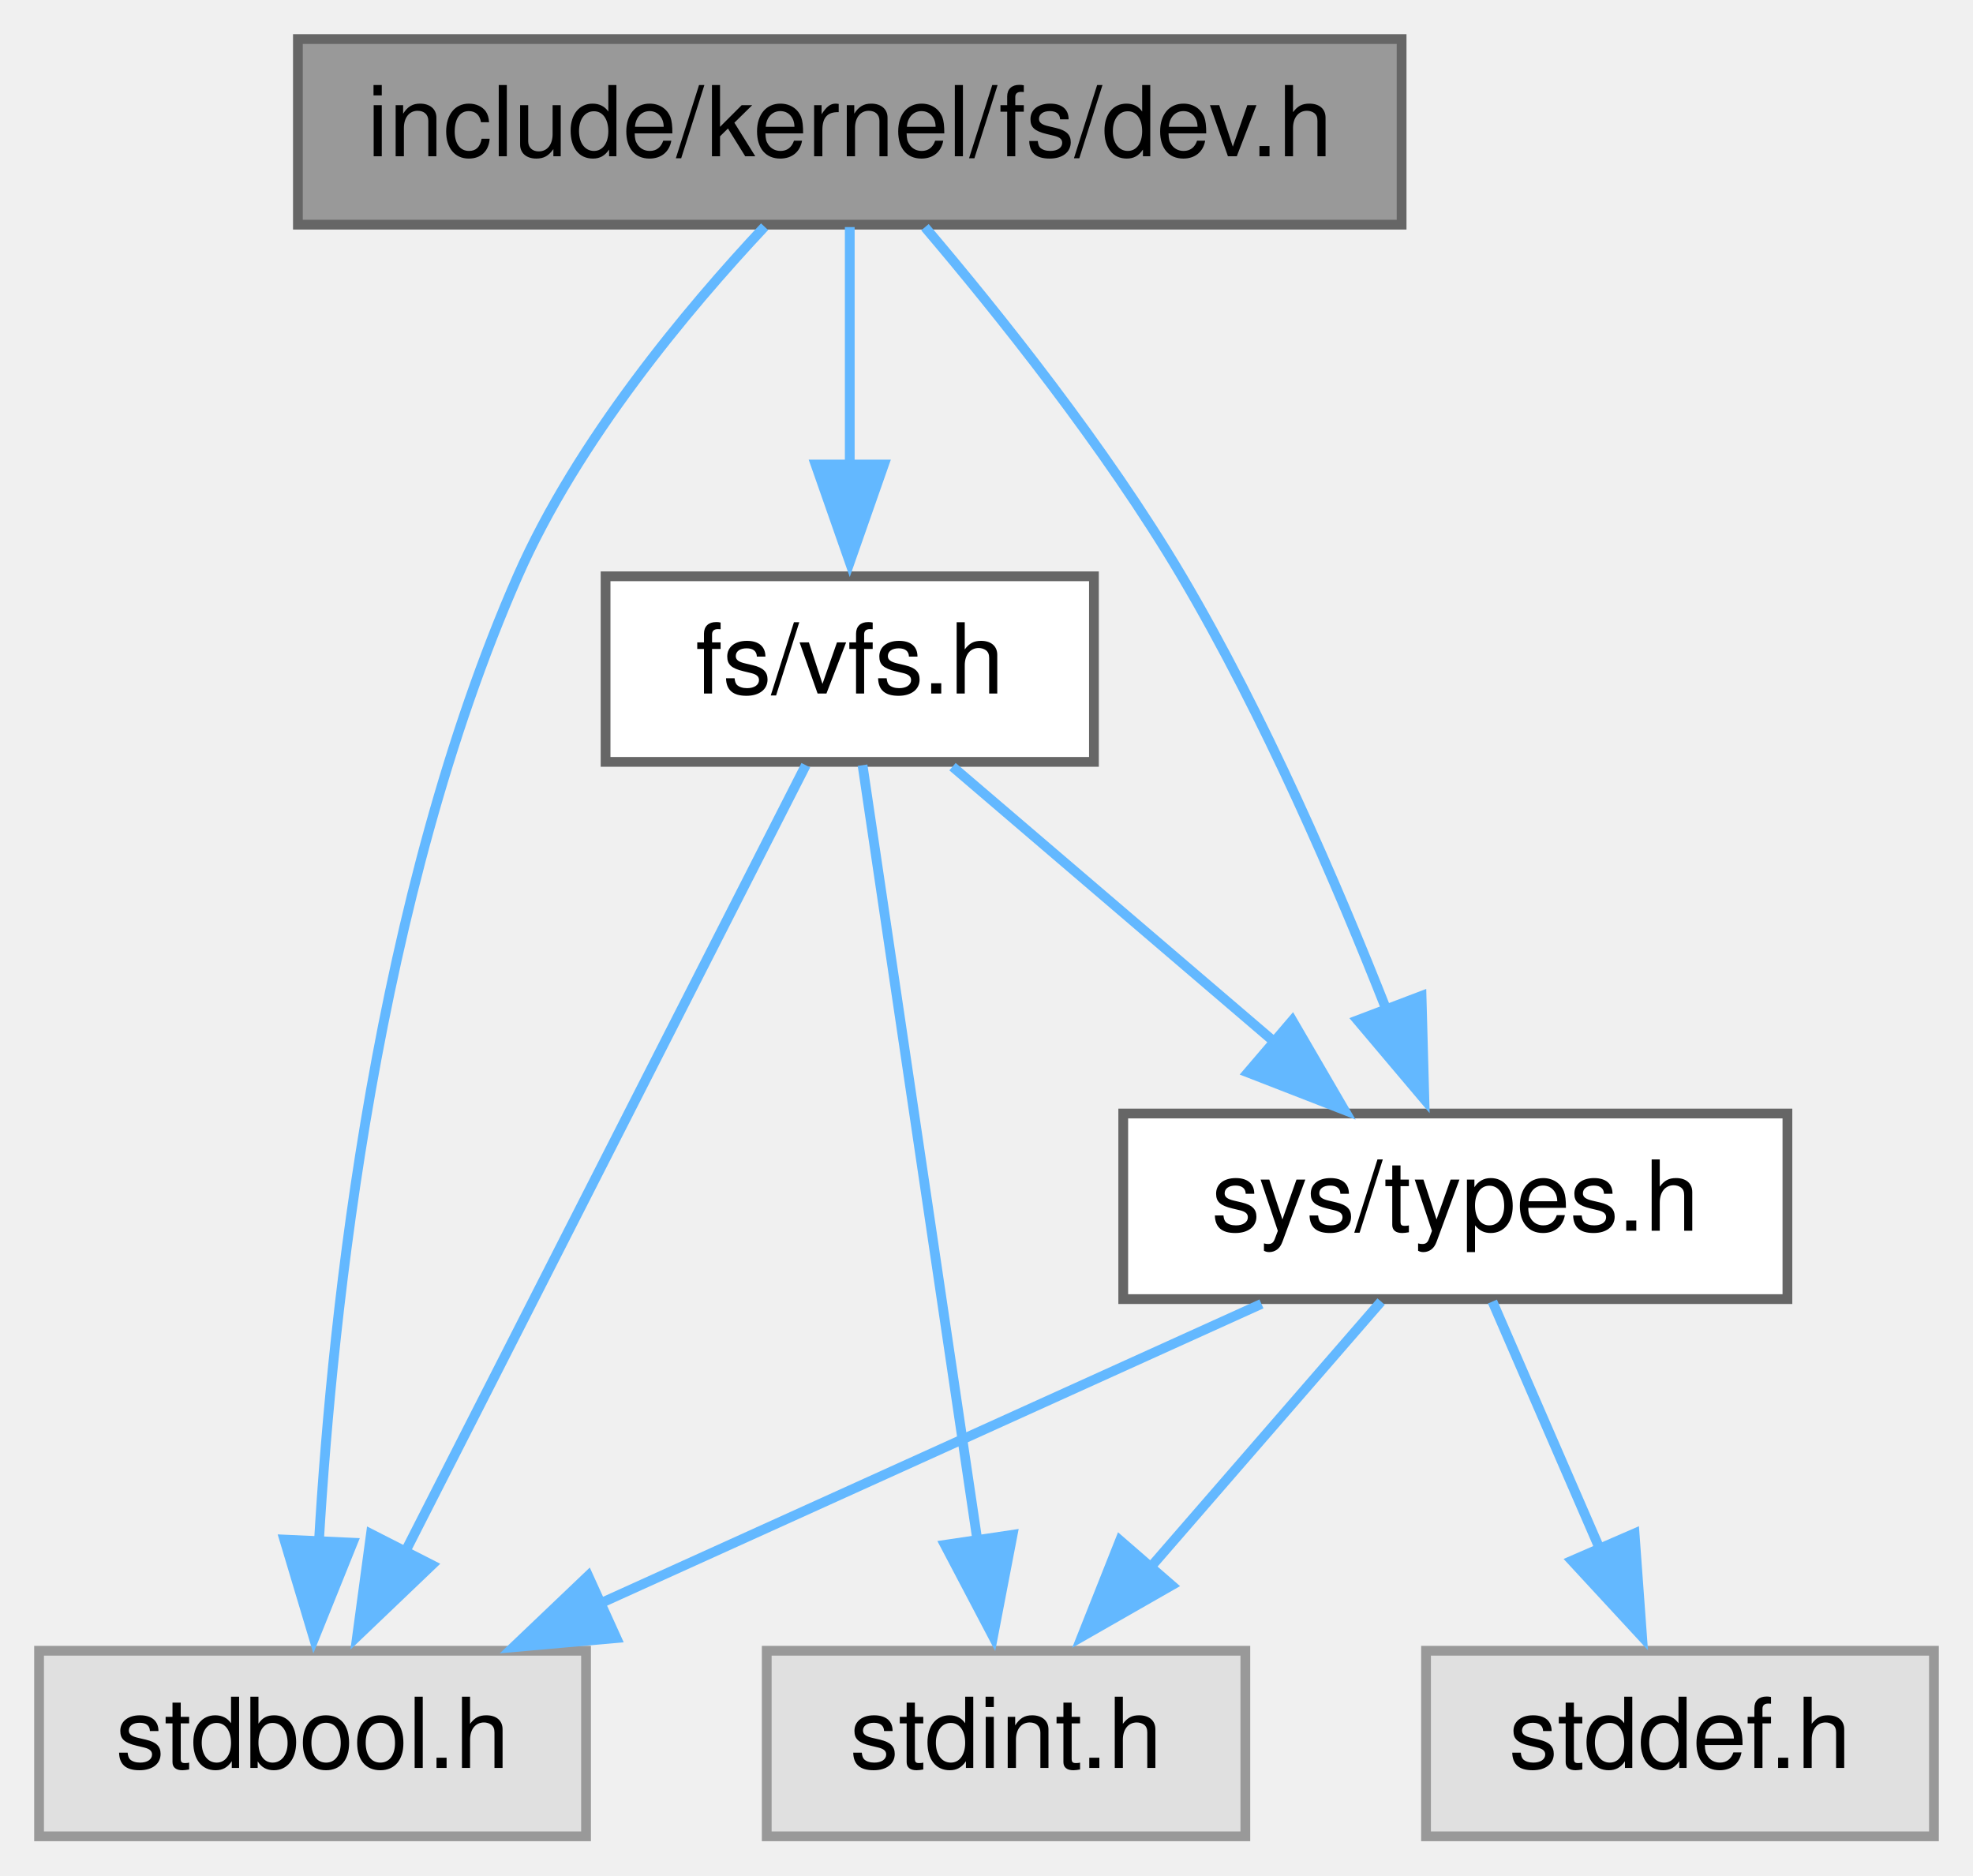
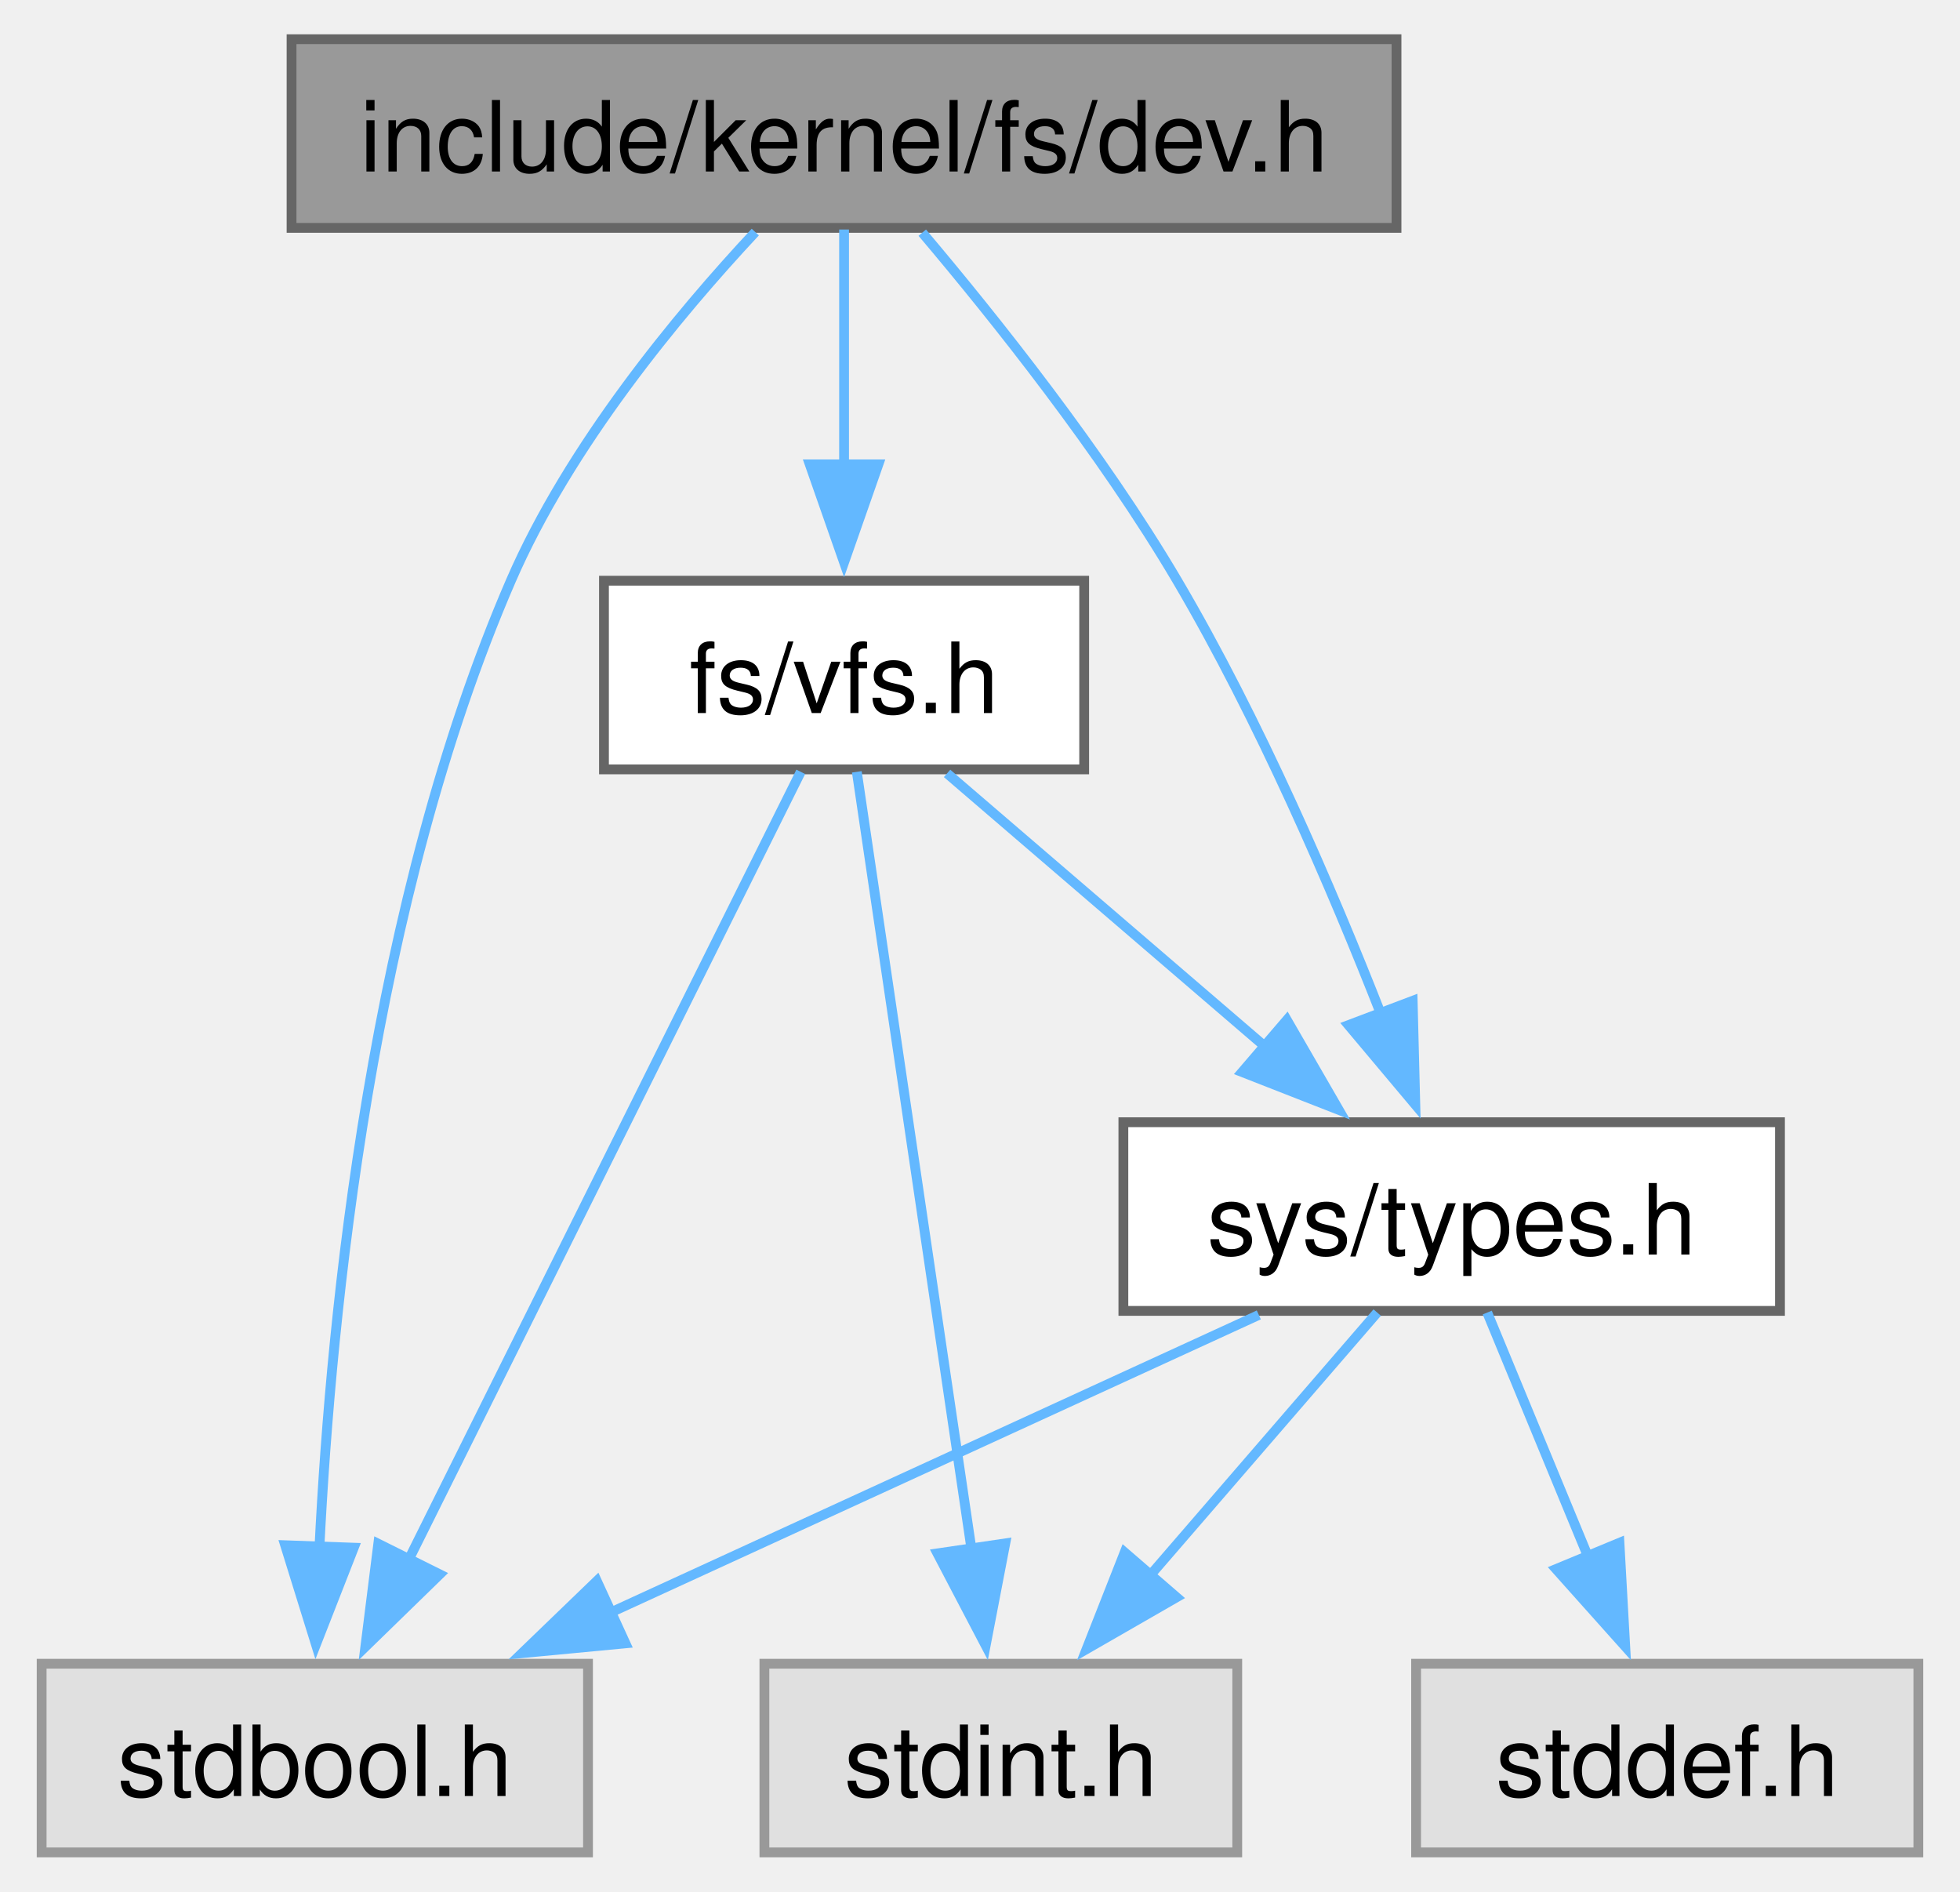
- <svg xmlns="http://www.w3.org/2000/svg" xmlns:xlink="http://www.w3.org/1999/xlink" width="202pt" height="192pt" viewBox="0.00 0.00 202.00 192.00">
-   <g id="graph0" class="graph" transform="scale(1 1) rotate(0) translate(4 188)">
+ <svg xmlns="http://www.w3.org/2000/svg" xmlns:xlink="http://www.w3.org/1999/xlink" width="200pt" height="193pt" viewBox="0.00 0.00 199.50 193.00">
+   <g id="graph0" class="graph" transform="scale(1 1) rotate(0) translate(4 189)">
    <g id="Node000001" class="node">
      <g id="a_Node000001">
        <a xlink:title=" ">
-           <polygon fill="#999999" stroke="#666666" points="139.5,-184 26.5,-184 26.5,-165 139.5,-165 139.5,-184" />
-           <text text-anchor="middle" x="83" y="-172" font-family="Helvetica,sans-Serif" font-size="10.00">include/kernel/fs/dev.h</text>
+           <polygon fill="#999999" stroke="#666666" points="138.25,-185 25.5,-185 25.5,-165.75 138.25,-165.75 138.25,-185" />
+           <text text-anchor="middle" x="81.88" y="-171.5" font-family="Helvetica,sans-Serif" font-size="10.00">include/kernel/fs/dev.h</text>
        </a>
      </g>
    </g>
    <g id="Node000002" class="node">
      <g id="a_Node000002">
        <a xlink:href="vfs_8h.html" target="_top" xlink:title=" ">
-           <polygon fill="white" stroke="#666666" points="108,-129 58,-129 58,-110 108,-110 108,-129" />
-           <text text-anchor="middle" x="83" y="-117" font-family="Helvetica,sans-Serif" font-size="10.00">fs/vfs.h</text>
+           <polygon fill="white" stroke="#666666" points="106.38,-129.75 57.38,-129.75 57.38,-110.5 106.38,-110.5 106.38,-129.75" />
+           <text text-anchor="middle" x="81.88" y="-116.25" font-family="Helvetica,sans-Serif" font-size="10.00">fs/vfs.h</text>
        </a>
      </g>
    </g>
    <g id="edge1_Node000001_Node000002" class="edge">
      <g id="a_edge1_Node000001_Node000002">
        <a xlink:title=" ">
-           <path fill="none" stroke="#63b8ff" d="M83,-164.75C83,-158.11 83,-148.73 83,-140.31" />
-           <polygon fill="#63b8ff" stroke="#63b8ff" points="86.5,-140.44 83,-130.44 79.5,-140.44 86.5,-140.44" />
+           <path fill="none" stroke="#63b8ff" d="M81.88,-165.58C81.88,-159.07 81.88,-149.92 81.88,-141.62" />
+           <polygon fill="#63b8ff" stroke="#63b8ff" points="85.38,-141.62 81.88,-131.62 78.38,-141.62 85.38,-141.62" />
        </a>
      </g>
    </g>
    <g id="Node000003" class="node">
      <g id="a_Node000003">
        <a xlink:title=" ">
-           <polygon fill="#e0e0e0" stroke="#999999" points="56,-19 0,-19 0,0 56,0 56,-19" />
-           <text text-anchor="middle" x="28" y="-7" font-family="Helvetica,sans-Serif" font-size="10.00">stdbool.h</text>
+           <polygon fill="#e0e0e0" stroke="#999999" points="55.75,-19.25 0,-19.25 0,0 55.75,0 55.75,-19.25" />
+           <text text-anchor="middle" x="27.88" y="-5.75" font-family="Helvetica,sans-Serif" font-size="10.00">stdbool.h</text>
        </a>
      </g>
    </g>
    <g id="edge8_Node000001_Node000003" class="edge">
      <g id="a_edge8_Node000001_Node000003">
        <a xlink:title=" ">
-           <path fill="none" stroke="#63b8ff" d="M74.28,-164.79C66.39,-156.37 55.1,-142.89 49,-129 34.62,-96.26 30.08,-54.33 28.65,-30.13" />
-           <polygon fill="#63b8ff" stroke="#63b8ff" points="32.11,-30.06 28.15,-20.23 25.11,-30.38 32.11,-30.06" />
+           <path fill="none" stroke="#63b8ff" d="M72.82,-165.32C64.93,-156.87 53.84,-143.51 47.88,-129.75 33.75,-97.13 29.56,-55.47 28.34,-31.05" />
+           <polygon fill="#63b8ff" stroke="#63b8ff" points="31.85,-31.09 27.99,-21.22 24.85,-31.34 31.85,-31.09" />
        </a>
      </g>
    </g>
    <g id="Node000005" class="node">
      <g id="a_Node000005">
        <a xlink:href="types_8h.html" target="_top" xlink:title=" ">
-           <polygon fill="white" stroke="#666666" points="179,-74 111,-74 111,-55 179,-55 179,-74" />
-           <text text-anchor="middle" x="145" y="-62" font-family="Helvetica,sans-Serif" font-size="10.00">sys/types.h</text>
+           <polygon fill="white" stroke="#666666" points="177.38,-74.5 110.38,-74.5 110.38,-55.25 177.38,-55.25 177.38,-74.5" />
+           <text text-anchor="middle" x="143.88" y="-61" font-family="Helvetica,sans-Serif" font-size="10.00">sys/types.h</text>
        </a>
      </g>
    </g>
    <g id="edge9_Node000001_Node000005" class="edge">
      <g id="a_edge9_Node000001_Node000005">
        <a xlink:title=" ">
-           <path fill="none" stroke="#63b8ff" d="M90.7,-164.74C98.06,-156.08 109.18,-142.22 117,-129 125.44,-114.72 132.9,-97.44 137.99,-84.51" />
-           <polygon fill="#63b8ff" stroke="#63b8ff" points="141.54,-86.04 141.83,-75.45 134.99,-83.55 141.54,-86.04" />
+           <path fill="none" stroke="#63b8ff" d="M89.86,-165.26C97.23,-156.55 108.17,-142.84 115.88,-129.75 124.25,-115.53 131.64,-98.35 136.72,-85.39" />
+           <polygon fill="#63b8ff" stroke="#63b8ff" points="139.9,-86.89 140.17,-76.29 133.35,-84.41 139.9,-86.89" />
        </a>
      </g>
    </g>
    <g id="edge2_Node000002_Node000003" class="edge">
      <g id="a_edge2_Node000002_Node000003">
        <a xlink:title=" ">
-           <path fill="none" stroke="#63b8ff" d="M78.5,-109.66C69.56,-92.1 49.38,-52.48 37.41,-28.98" />
-           <polygon fill="#63b8ff" stroke="#63b8ff" points="40.22,-27.78 32.56,-20.46 33.98,-30.96 40.22,-27.78" />
+           <path fill="none" stroke="#63b8ff" d="M77.46,-110.25C68.75,-92.76 49.22,-53.52 37.44,-29.84" />
+           <polygon fill="#63b8ff" stroke="#63b8ff" points="40.62,-28.37 33.03,-20.98 34.35,-31.49 40.62,-28.37" />
        </a>
      </g>
    </g>
    <g id="Node000004" class="node">
      <g id="a_Node000004">
        <a xlink:title=" ">
-           <polygon fill="#e0e0e0" stroke="#999999" points="123.5,-19 74.5,-19 74.5,0 123.5,0 123.5,-19" />
-           <text text-anchor="middle" x="99" y="-7" font-family="Helvetica,sans-Serif" font-size="10.00">stdint.h</text>
+           <polygon fill="#e0e0e0" stroke="#999999" points="122,-19.25 73.75,-19.25 73.75,0 122,0 122,-19.25" />
+           <text text-anchor="middle" x="97.88" y="-5.75" font-family="Helvetica,sans-Serif" font-size="10.00">stdint.h</text>
        </a>
      </g>
    </g>
    <g id="edge3_Node000002_Node000004" class="edge">
      <g id="a_edge3_Node000002_Node000004">
        <a xlink:title=" ">
-           <path fill="none" stroke="#63b8ff" d="M84.31,-109.66C86.86,-92.42 92.57,-53.9 96.07,-30.27" />
-           <polygon fill="#63b8ff" stroke="#63b8ff" points="99.67,-30.87 97.67,-20.46 92.74,-29.84 99.67,-30.87" />
+           <path fill="none" stroke="#63b8ff" d="M83.18,-110.25C85.73,-93 91.39,-54.58 94.9,-30.81" />
+           <polygon fill="#63b8ff" stroke="#63b8ff" points="98.33,-31.53 96.33,-21.12 91.41,-30.51 98.33,-31.53" />
        </a>
      </g>
    </g>
    <g id="edge4_Node000002_Node000005" class="edge">
      <g id="a_edge4_Node000002_Node000005">
        <a xlink:title=" ">
-           <path fill="none" stroke="#63b8ff" d="M93.52,-109.51C102.48,-101.85 115.57,-90.66 126.31,-81.47" />
-           <polygon fill="#63b8ff" stroke="#63b8ff" points="128.31,-83.52 133.64,-74.36 123.76,-78.2 128.31,-83.52" />
+           <path fill="none" stroke="#63b8ff" d="M92.39,-110.09C101.26,-102.47 114.19,-91.37 124.86,-82.2" />
+           <polygon fill="#63b8ff" stroke="#63b8ff" points="127.06,-84.93 132.36,-75.76 122.5,-79.62 127.06,-84.93" />
        </a>
      </g>
    </g>
    <g id="edge5_Node000005_Node000003" class="edge">
      <g id="a_edge5_Node000005_Node000003">
        <a xlink:title=" ">
-           <path fill="none" stroke="#63b8ff" d="M125.15,-54.51C106.55,-46.08 78.51,-33.38 57.33,-23.79" />
-           <polygon fill="#63b8ff" stroke="#63b8ff" points="59.11,-20.3 48.55,-19.36 56.22,-26.67 59.11,-20.3" />
+           <path fill="none" stroke="#63b8ff" d="M124.2,-54.84C106.03,-46.5 78.79,-34 57.91,-24.41" />
+           <polygon fill="#63b8ff" stroke="#63b8ff" points="59.57,-21.33 49.02,-20.33 56.65,-27.69 59.57,-21.33" />
        </a>
      </g>
    </g>
    <g id="edge7_Node000005_Node000004" class="edge">
      <g id="a_edge7_Node000005_Node000004">
        <a xlink:title=" ">
-           <path fill="none" stroke="#63b8ff" d="M137.4,-54.75C131.05,-47.43 121.79,-36.76 113.96,-27.74" />
-           <polygon fill="#63b8ff" stroke="#63b8ff" points="115.96,-25.7 106.76,-20.44 110.67,-30.29 115.96,-25.7" />
+           <path fill="none" stroke="#63b8ff" d="M136.28,-55.08C129.99,-47.8 120.86,-37.23 113.08,-28.23" />
+           <polygon fill="#63b8ff" stroke="#63b8ff" points="115.81,-26.03 106.63,-20.75 110.51,-30.61 115.81,-26.03" />
        </a>
      </g>
    </g>
    <g id="Node000006" class="node">
      <g id="a_Node000006">
        <a xlink:title=" ">
-           <polygon fill="#e0e0e0" stroke="#999999" points="194,-19 142,-19 142,0 194,0 194,-19" />
-           <text text-anchor="middle" x="168" y="-7" font-family="Helvetica,sans-Serif" font-size="10.00">stddef.h</text>
+           <polygon fill="#e0e0e0" stroke="#999999" points="191.5,-19.25 140.25,-19.25 140.25,0 191.5,0 191.5,-19.25" />
+           <text text-anchor="middle" x="165.88" y="-5.75" font-family="Helvetica,sans-Serif" font-size="10.00">stddef.h</text>
        </a>
      </g>
    </g>
    <g id="edge6_Node000005_Node000006" class="edge">
      <g id="a_edge6_Node000005_Node000006">
        <a xlink:title=" ">
-           <path fill="none" stroke="#63b8ff" d="M148.8,-54.75C151.78,-47.88 156.03,-38.08 159.78,-29.45" />
-           <polygon fill="#63b8ff" stroke="#63b8ff" points="163.35,-31.01 164.12,-20.44 156.93,-28.22 163.35,-31.01" />
+           <path fill="none" stroke="#63b8ff" d="M147.51,-55.08C150.29,-48.34 154.25,-38.77 157.77,-30.24" />
+           <polygon fill="#63b8ff" stroke="#63b8ff" points="161,-31.59 161.59,-21.01 154.53,-28.91 161,-31.59" />
        </a>
      </g>
    </g>
  </g>
</svg>
